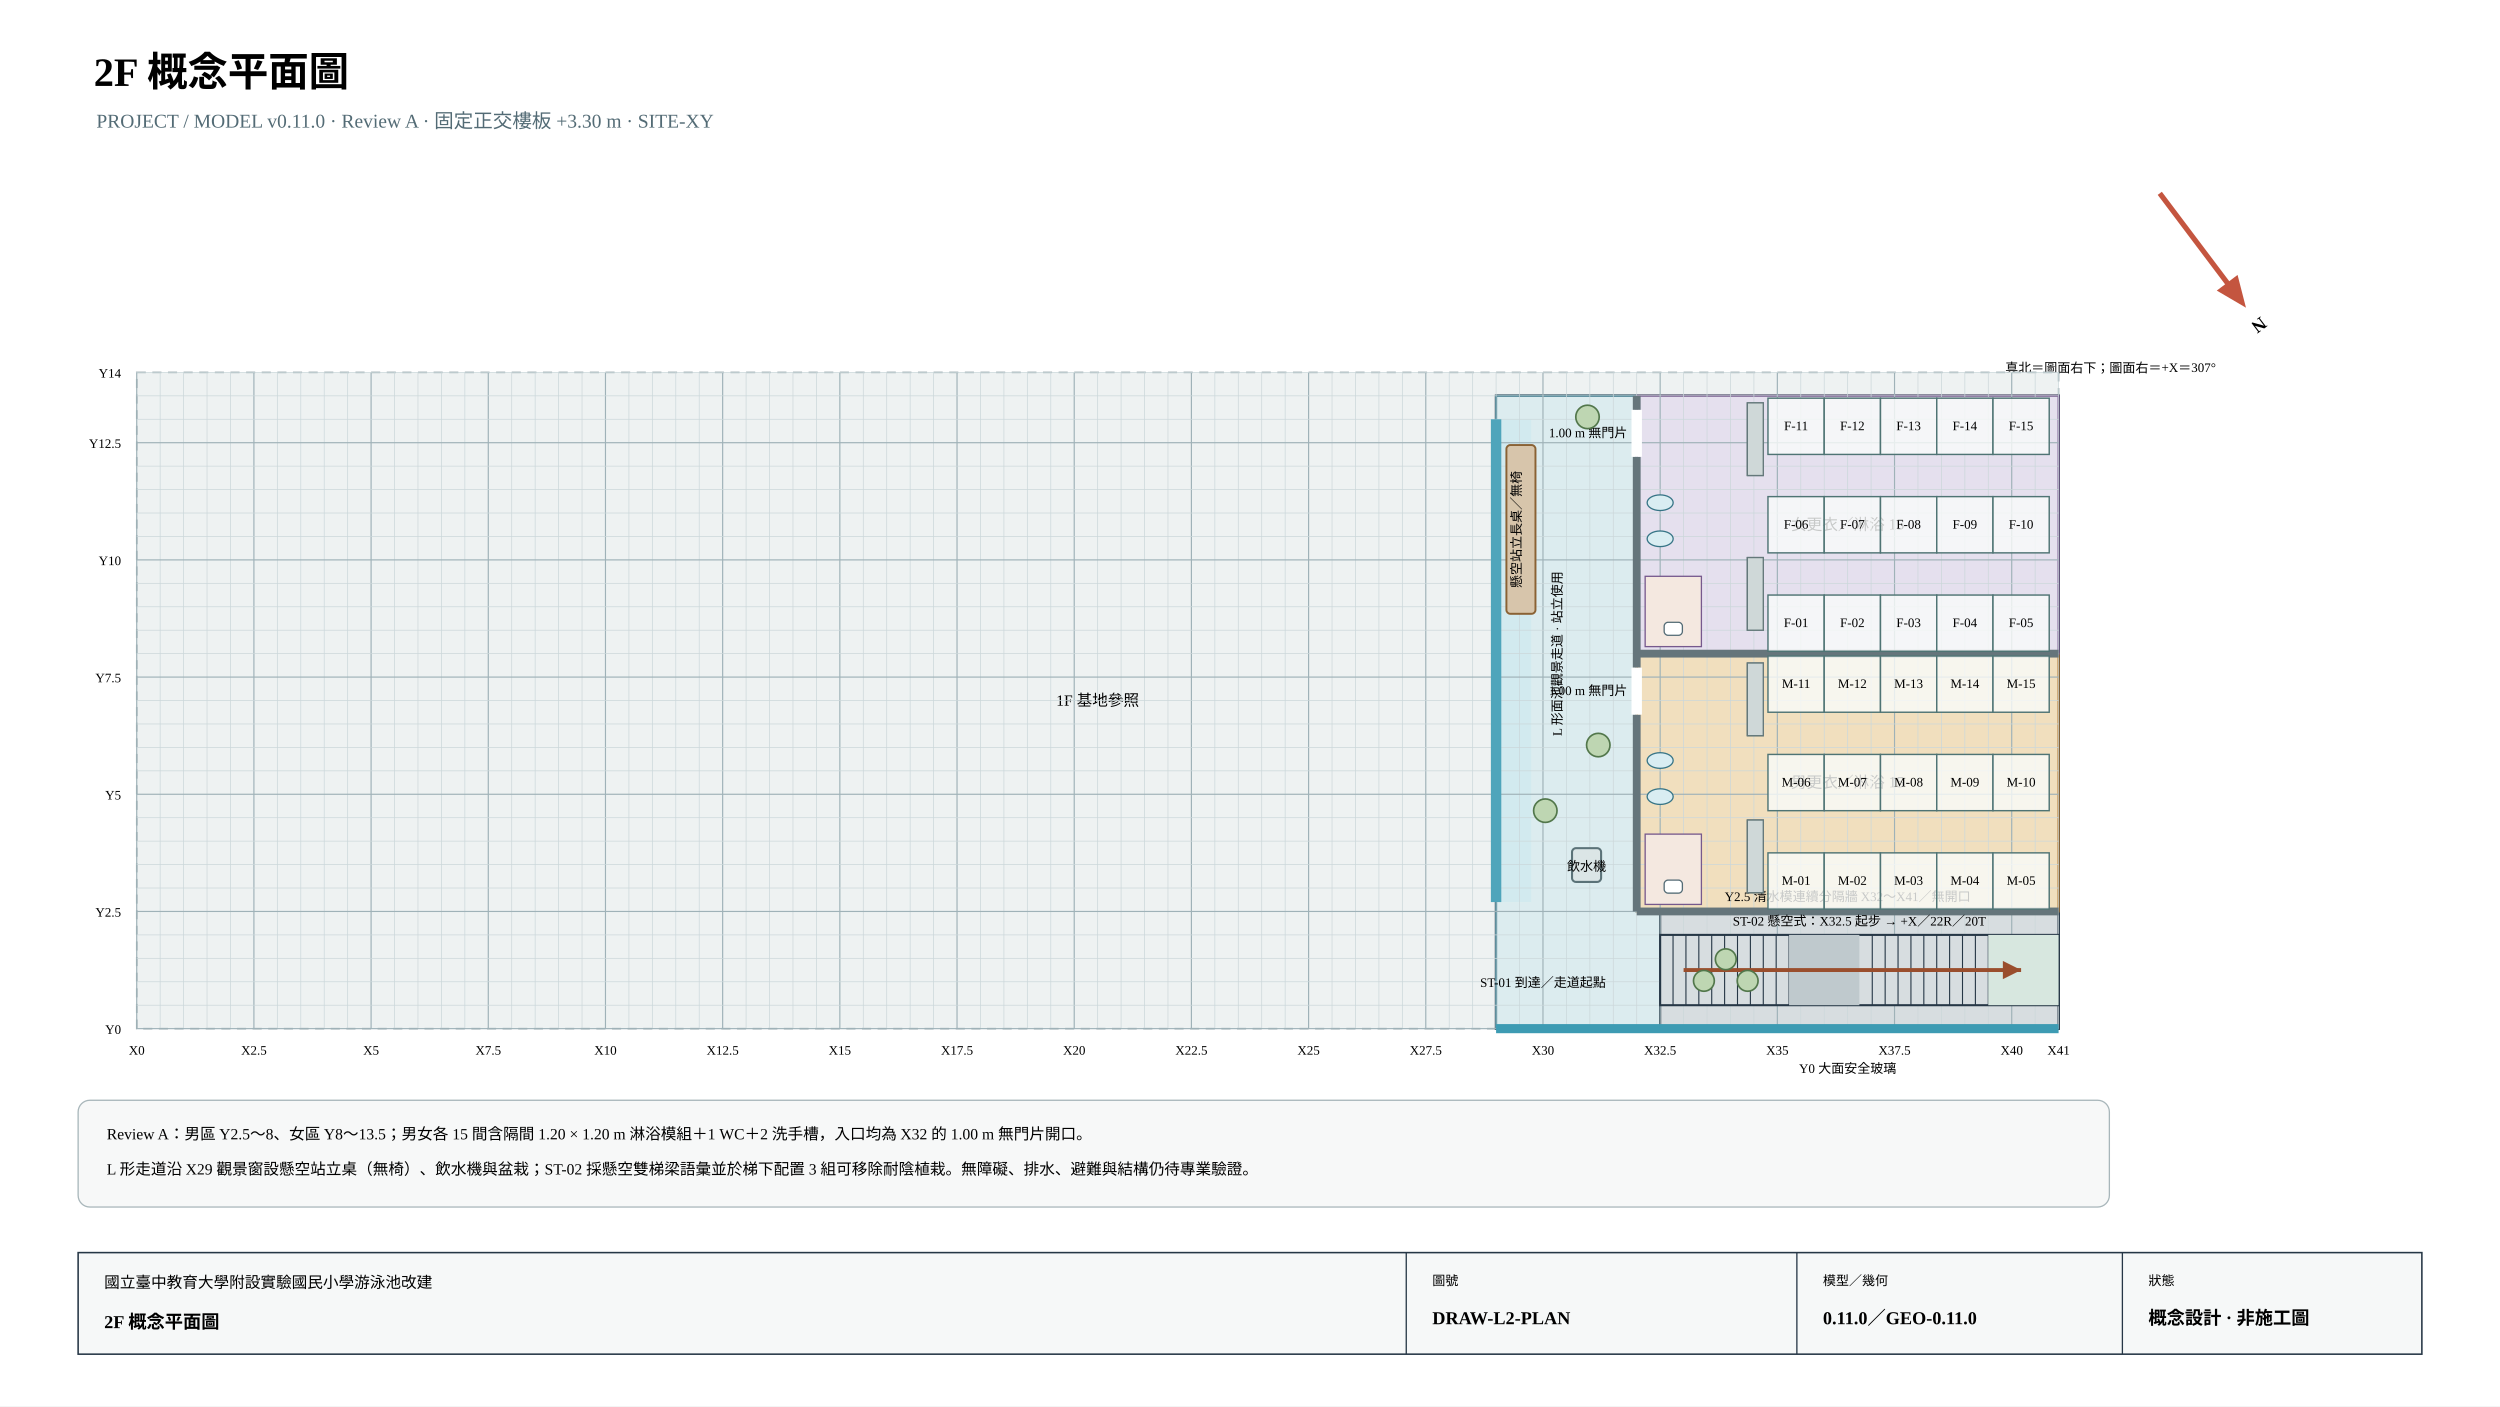
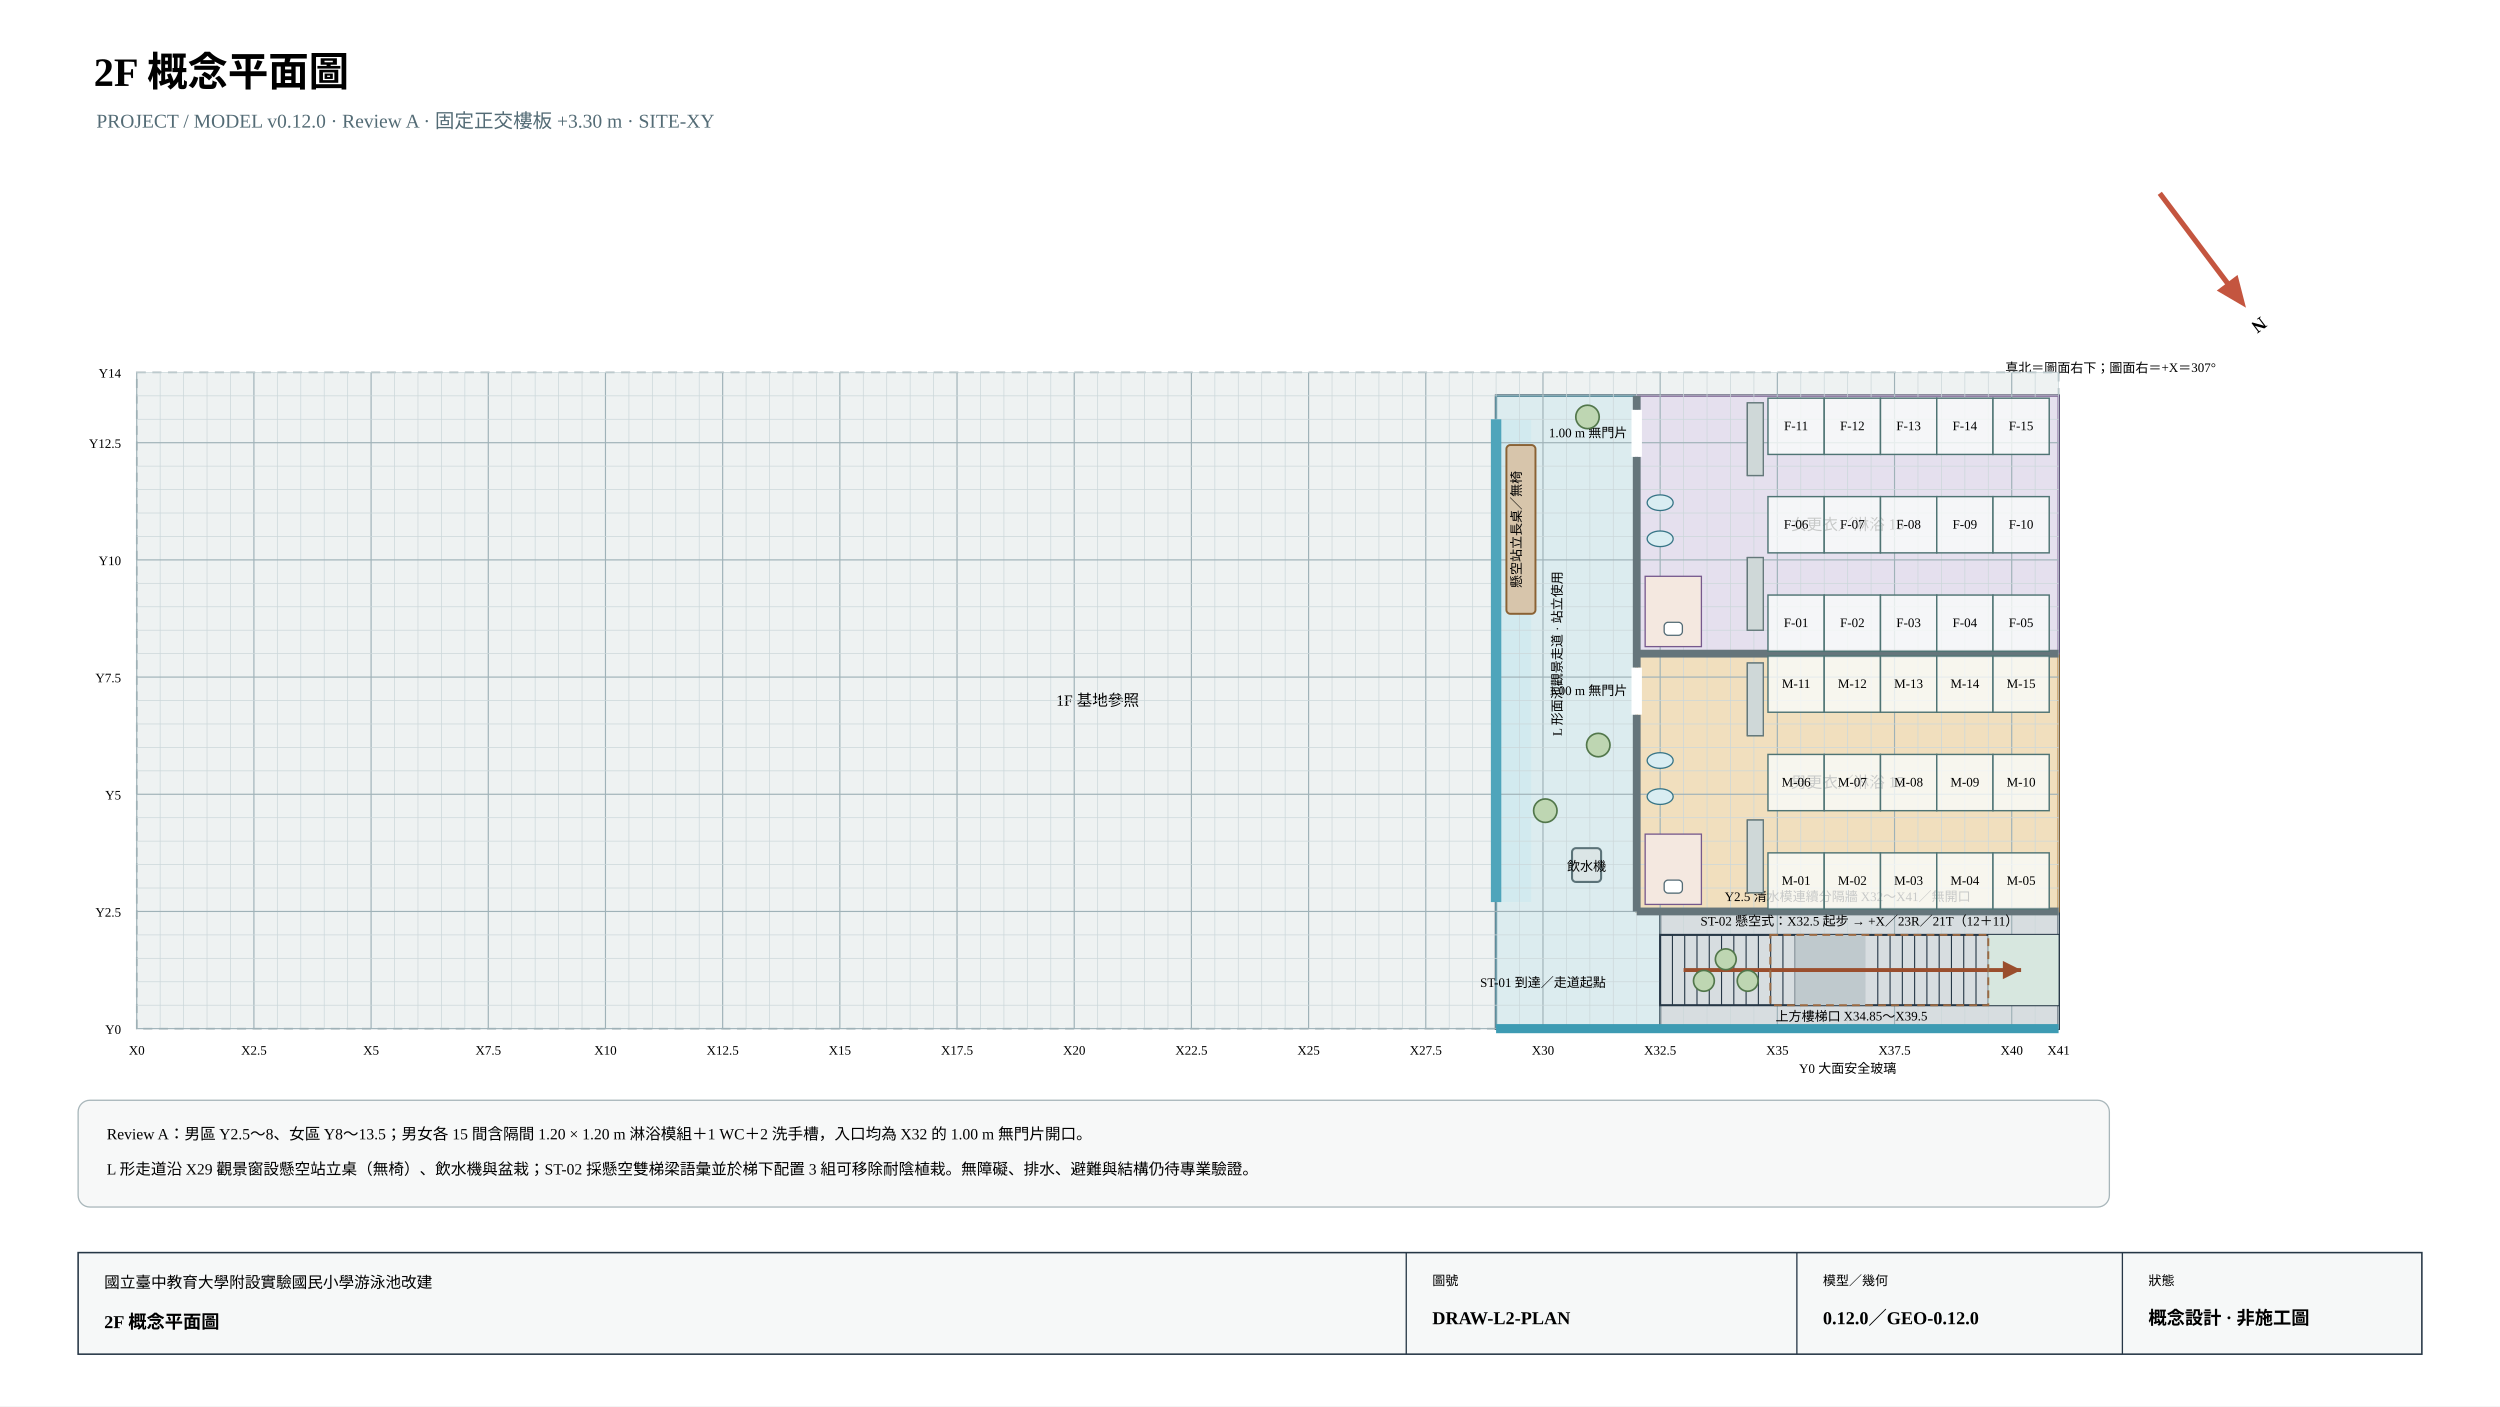
- <svg xmlns="http://www.w3.org/2000/svg" width="1920" height="1080" viewBox="0 0 1920 1080" role="img" aria-labelledby="title desc" data-model-version="0.11.0" data-active-geometry="GEO-0.11.0" data-coordinate-system="SITE-XY">
+ <svg xmlns="http://www.w3.org/2000/svg" width="1920" height="1080" viewBox="0 0 1920 1080" role="img" aria-labelledby="title desc" data-model-version="0.12.0" data-active-geometry="GEO-0.12.0" data-coordinate-system="SITE-XY">
  <style>
  :where(.dw-sheet) text{font-family:"Noto Sans TC","Microsoft JhengHei",sans-serif;fill:#263746}.dw-title{font-size:31px;font-weight:800}.dw-subtitle{font-size:15px;fill:#536b75}.dw-label{font-size:14px;font-weight:700}.dw-small{font-size:12px}.dw-tiny{font-size:10px}.dw-grid{stroke:#cbd7da;stroke-width:.55}.dw-grid-major{stroke:#9fb2b8;stroke-width:.9}.dw-outline{fill:none;stroke:#263746;stroke-width:2}.dw-reference{fill:#eef2f2;stroke:#97a8ad;stroke-width:1.2;stroke-dasharray:7 5}.dw-pool{fill:#bfe4ef;stroke:#227698;stroke-width:2}.dw-lane{stroke:#f8fbfc;stroke-width:2;stroke-dasharray:8 5}.dw-working{fill:#f1dfbe;stroke:#a96f28;stroke-width:1.6}.dw-confirmed{fill:#d8ece4;stroke:#237c64;stroke-width:1.6}.dw-service{fill:#dbe5e6;stroke:#5b7278;stroke-width:1.6}.dw-chemical{fill:#ead9e8;stroke:#8e5a88;stroke-width:1.6}.dw-deferred{fill:#e4dbed;stroke:#7c5c98;stroke-width:1.5;stroke-dasharray:6 4}.dw-stair{fill:#d7dde0;stroke:#263746;stroke-width:1.6}.dw-structure{fill:#c3793c;fill-opacity:.18;stroke:#a95c25;stroke-width:2.2;stroke-dasharray:8 4}.dw-dim{stroke:#536b75;stroke-width:1;fill:none}.dw-title-box{fill:#f6f8f8;stroke:#263746;stroke-width:1.2}.dw-note{fill:#f7f8f8;stroke:#a8b6ba;stroke-width:1}.dw-mirror{stroke:#4f8792;stroke-width:7}.dw-roof{fill:#d8eef2;fill-opacity:.28;stroke:#4f95a8;stroke-width:2}.dw-level{stroke:#8b9ba0;stroke-width:1;stroke-dasharray:7 5}.dw-water{fill:#8fd2e6;fill-opacity:.75;stroke:#227698;stroke-width:2}.dw-wall{fill:#c9d3d4;stroke:#536b75;stroke-width:1.5}.dw-terrace{fill:#cfe1c5;stroke:#52774b;stroke-width:1.7}.dw-arrival{fill:#d7e8df;stroke:#286b5c;stroke-width:2}.dw-corridor{fill:#dcecef;stroke:#357487;stroke-width:1.6}.dw-female{fill:#e5e0ee;stroke:#76598d;stroke-width:1.6}.dw-glass-line{stroke:#3d9bb3;stroke-width:7}.dw-wall-line{stroke:#65757b;stroke-width:6}.dw-window-line{stroke:#4fa5bb;stroke-width:8}.dw-locker{fill:#cfd8d8;stroke:#64787a;stroke-width:1}.dw-counter{fill:#d7c5ab;stroke:#8a6234;stroke-width:1.5}.dw-plant{fill:#bed6b2;stroke:#52774b;stroke-width:1.3}.dw-pv{fill:#8fd9ee;fill-opacity:.24;stroke:#3d91b4;stroke-width:1.8}.dw-pv-grid{stroke:#4f9fc1;stroke-width:.8;stroke-opacity:.82}.dw-projected{fill:none;stroke:#9b6a43;stroke-width:1.5;stroke-dasharray:6 4}.dw-rain{fill:#d9e5ef;fill-opacity:.55;stroke:#6f6a96;stroke-width:1.5;stroke-dasharray:5 3}
</style>
  <g class="dw-sheet">
    <rect width="1920" height="1080" fill="#fff" />
    <text x="72" y="66" class="dw-title">2F 概念平面圖</text>
-     <text x="74" y="98" class="dw-subtitle">PROJECT / MODEL v0.11.0 · Review A · 固定正交樓板 +3.30 m · SITE-XY</text>
+     <text x="74" y="98" class="dw-subtitle">PROJECT / MODEL v0.12.0 · Review A · 固定正交樓板 +3.30 m · SITE-XY</text>
    <g data-north-plan-direction="lower-right" data-north-rotation="143" transform="translate(1690 190) rotate(143)">
      <line x1="0" y1="52" x2="0" y2="-38" stroke="#c4553f" stroke-width="4" />
      <path d="M0 -58L-10 -34H10Z" fill="#c4553f" />
      <text x="0" y="-70" text-anchor="middle" class="dw-label">N</text>
    </g>
    <text x="1540" y="286" class="dw-tiny">真北＝圖面右下；圖面右＝+X＝307°</text>
    <g data-entity="SITE-01" data-coordinate-system="SITE-XY" data-bounds="0,41,0,14">
      <rect x="105" y="286" width="1476" height="504" class="dw-reference" />
      <text x="843" y="542" text-anchor="middle" class="dw-small">1F 基地參照</text>
    </g>
    <g data-entity="L2-PLATE-01" data-coordinate-system="SITE-XY" data-bounds="29,41,0,13.5">
      <rect x="1149" y="304" width="432" height="486" class="dw-outline" />
    </g>
    <polygon points="1149,790 1275,790 1275,700 1257,700 1257,304 1149,304" class="dw-corridor" data-entity="Z-L2-CORRIDOR-01" data-area="41.75" />
    <g data-entity="Z-ST-02-01" data-coordinate-system="SITE-XY" data-bounds="32.5,41,0,2.5">
      <rect x="1275" y="700" width="306" height="90" class="dw-stair" />
      <text x="1428" y="749" text-anchor="middle" class="dw-small">ST-02 獨立區</text>
    </g>
    <g data-entity="Z-CS-M-01" data-coordinate-system="SITE-XY" data-bounds="32,41,2.5,8">
      <rect x="1257" y="502" width="324" height="198" class="dw-working" />
      <text x="1419" y="605" text-anchor="middle" class="dw-small">男更衣／淋浴 15</text>
    </g>
    <g data-entity="Z-CS-F-01" data-coordinate-system="SITE-XY" data-bounds="32,41,8,13.5">
      <rect x="1257" y="304" width="324" height="198" class="dw-female" />
      <text x="1419" y="407" text-anchor="middle" class="dw-small">女更衣／淋浴 15</text>
    </g>
    <rect x="1149" y="322" width="27" height="370.8" fill="#bfe4ef" fill-opacity=".35" />
    <g aria-label="SITE-XY 0.5 m grid" data-grid-visible="true" data-minor-spacing="0.5" data-major-spacing="2.5">
      <line x1="105" y1="286" x2="105" y2="790" class="dw-grid-major" />
      <text x="105" y="810" text-anchor="middle" class="dw-tiny">X0</text>
      <line x1="123" y1="286" x2="123" y2="790" class="dw-grid" />
      <line x1="141" y1="286" x2="141" y2="790" class="dw-grid" />
      <line x1="159" y1="286" x2="159" y2="790" class="dw-grid" />
      <line x1="177" y1="286" x2="177" y2="790" class="dw-grid" />
      <line x1="195" y1="286" x2="195" y2="790" class="dw-grid-major" />
      <text x="195" y="810" text-anchor="middle" class="dw-tiny">X2.5</text>
      <line x1="213" y1="286" x2="213" y2="790" class="dw-grid" />
      <line x1="231" y1="286" x2="231" y2="790" class="dw-grid" />
      <line x1="249" y1="286" x2="249" y2="790" class="dw-grid" />
      <line x1="267" y1="286" x2="267" y2="790" class="dw-grid" />
      <line x1="285" y1="286" x2="285" y2="790" class="dw-grid-major" />
      <text x="285" y="810" text-anchor="middle" class="dw-tiny">X5</text>
      <line x1="303" y1="286" x2="303" y2="790" class="dw-grid" />
      <line x1="321" y1="286" x2="321" y2="790" class="dw-grid" />
      <line x1="339" y1="286" x2="339" y2="790" class="dw-grid" />
      <line x1="357" y1="286" x2="357" y2="790" class="dw-grid" />
      <line x1="375" y1="286" x2="375" y2="790" class="dw-grid-major" />
      <text x="375" y="810" text-anchor="middle" class="dw-tiny">X7.5</text>
      <line x1="393" y1="286" x2="393" y2="790" class="dw-grid" />
      <line x1="411" y1="286" x2="411" y2="790" class="dw-grid" />
      <line x1="429" y1="286" x2="429" y2="790" class="dw-grid" />
      <line x1="447" y1="286" x2="447" y2="790" class="dw-grid" />
      <line x1="465" y1="286" x2="465" y2="790" class="dw-grid-major" />
      <text x="465" y="810" text-anchor="middle" class="dw-tiny">X10</text>
      <line x1="483" y1="286" x2="483" y2="790" class="dw-grid" />
      <line x1="501" y1="286" x2="501" y2="790" class="dw-grid" />
      <line x1="519" y1="286" x2="519" y2="790" class="dw-grid" />
      <line x1="537" y1="286" x2="537" y2="790" class="dw-grid" />
      <line x1="555" y1="286" x2="555" y2="790" class="dw-grid-major" />
      <text x="555" y="810" text-anchor="middle" class="dw-tiny">X12.5</text>
      <line x1="573" y1="286" x2="573" y2="790" class="dw-grid" />
      <line x1="591" y1="286" x2="591" y2="790" class="dw-grid" />
      <line x1="609" y1="286" x2="609" y2="790" class="dw-grid" />
      <line x1="627" y1="286" x2="627" y2="790" class="dw-grid" />
      <line x1="645" y1="286" x2="645" y2="790" class="dw-grid-major" />
      <text x="645" y="810" text-anchor="middle" class="dw-tiny">X15</text>
      <line x1="663" y1="286" x2="663" y2="790" class="dw-grid" />
      <line x1="681" y1="286" x2="681" y2="790" class="dw-grid" />
      <line x1="699" y1="286" x2="699" y2="790" class="dw-grid" />
      <line x1="717" y1="286" x2="717" y2="790" class="dw-grid" />
      <line x1="735" y1="286" x2="735" y2="790" class="dw-grid-major" />
      <text x="735" y="810" text-anchor="middle" class="dw-tiny">X17.5</text>
      <line x1="753" y1="286" x2="753" y2="790" class="dw-grid" />
      <line x1="771" y1="286" x2="771" y2="790" class="dw-grid" />
      <line x1="789" y1="286" x2="789" y2="790" class="dw-grid" />
      <line x1="807" y1="286" x2="807" y2="790" class="dw-grid" />
      <line x1="825" y1="286" x2="825" y2="790" class="dw-grid-major" />
      <text x="825" y="810" text-anchor="middle" class="dw-tiny">X20</text>
      <line x1="843" y1="286" x2="843" y2="790" class="dw-grid" />
      <line x1="861" y1="286" x2="861" y2="790" class="dw-grid" />
      <line x1="879" y1="286" x2="879" y2="790" class="dw-grid" />
      <line x1="897" y1="286" x2="897" y2="790" class="dw-grid" />
      <line x1="915" y1="286" x2="915" y2="790" class="dw-grid-major" />
      <text x="915" y="810" text-anchor="middle" class="dw-tiny">X22.5</text>
      <line x1="933" y1="286" x2="933" y2="790" class="dw-grid" />
      <line x1="951" y1="286" x2="951" y2="790" class="dw-grid" />
      <line x1="969" y1="286" x2="969" y2="790" class="dw-grid" />
      <line x1="987" y1="286" x2="987" y2="790" class="dw-grid" />
      <line x1="1005" y1="286" x2="1005" y2="790" class="dw-grid-major" />
      <text x="1005" y="810" text-anchor="middle" class="dw-tiny">X25</text>
      <line x1="1023" y1="286" x2="1023" y2="790" class="dw-grid" />
      <line x1="1041" y1="286" x2="1041" y2="790" class="dw-grid" />
      <line x1="1059" y1="286" x2="1059" y2="790" class="dw-grid" />
      <line x1="1077" y1="286" x2="1077" y2="790" class="dw-grid" />
      <line x1="1095" y1="286" x2="1095" y2="790" class="dw-grid-major" />
      <text x="1095" y="810" text-anchor="middle" class="dw-tiny">X27.5</text>
      <line x1="1113" y1="286" x2="1113" y2="790" class="dw-grid" />
      <line x1="1131" y1="286" x2="1131" y2="790" class="dw-grid" />
      <line x1="1149" y1="286" x2="1149" y2="790" class="dw-grid" />
      <line x1="1167" y1="286" x2="1167" y2="790" class="dw-grid" />
      <line x1="1185" y1="286" x2="1185" y2="790" class="dw-grid-major" />
      <text x="1185" y="810" text-anchor="middle" class="dw-tiny">X30</text>
      <line x1="1203" y1="286" x2="1203" y2="790" class="dw-grid" />
      <line x1="1221" y1="286" x2="1221" y2="790" class="dw-grid" />
      <line x1="1239" y1="286" x2="1239" y2="790" class="dw-grid" />
      <line x1="1257" y1="286" x2="1257" y2="790" class="dw-grid" />
      <line x1="1275" y1="286" x2="1275" y2="790" class="dw-grid-major" />
      <text x="1275" y="810" text-anchor="middle" class="dw-tiny">X32.5</text>
      <line x1="1293" y1="286" x2="1293" y2="790" class="dw-grid" />
      <line x1="1311" y1="286" x2="1311" y2="790" class="dw-grid" />
      <line x1="1329" y1="286" x2="1329" y2="790" class="dw-grid" />
      <line x1="1347" y1="286" x2="1347" y2="790" class="dw-grid" />
      <line x1="1365" y1="286" x2="1365" y2="790" class="dw-grid-major" />
      <text x="1365" y="810" text-anchor="middle" class="dw-tiny">X35</text>
      <line x1="1383" y1="286" x2="1383" y2="790" class="dw-grid" />
      <line x1="1401" y1="286" x2="1401" y2="790" class="dw-grid" />
      <line x1="1419" y1="286" x2="1419" y2="790" class="dw-grid" />
      <line x1="1437" y1="286" x2="1437" y2="790" class="dw-grid" />
      <line x1="1455" y1="286" x2="1455" y2="790" class="dw-grid-major" />
      <text x="1455" y="810" text-anchor="middle" class="dw-tiny">X37.5</text>
      <line x1="1473" y1="286" x2="1473" y2="790" class="dw-grid" />
      <line x1="1491" y1="286" x2="1491" y2="790" class="dw-grid" />
      <line x1="1509" y1="286" x2="1509" y2="790" class="dw-grid" />
      <line x1="1527" y1="286" x2="1527" y2="790" class="dw-grid" />
      <line x1="1545" y1="286" x2="1545" y2="790" class="dw-grid-major" />
      <text x="1545" y="810" text-anchor="middle" class="dw-tiny">X40</text>
      <line x1="1563" y1="286" x2="1563" y2="790" class="dw-grid" />
      <line x1="1581" y1="286" x2="1581" y2="790" class="dw-grid" />
      <text x="1581" y="810" text-anchor="middle" class="dw-tiny">X41</text>
      <line x1="105" y1="790" x2="1581" y2="790" class="dw-grid-major" />
      <text x="93" y="794" text-anchor="end" class="dw-tiny">Y0</text>
      <line x1="105" y1="772" x2="1581" y2="772" class="dw-grid" />
      <line x1="105" y1="754" x2="1581" y2="754" class="dw-grid" />
      <line x1="105" y1="736" x2="1581" y2="736" class="dw-grid" />
      <line x1="105" y1="718" x2="1581" y2="718" class="dw-grid" />
      <line x1="105" y1="700" x2="1581" y2="700" class="dw-grid-major" />
      <text x="93" y="704" text-anchor="end" class="dw-tiny">Y2.5</text>
      <line x1="105" y1="682" x2="1581" y2="682" class="dw-grid" />
      <line x1="105" y1="664" x2="1581" y2="664" class="dw-grid" />
      <line x1="105" y1="646" x2="1581" y2="646" class="dw-grid" />
      <line x1="105" y1="628" x2="1581" y2="628" class="dw-grid" />
      <line x1="105" y1="610" x2="1581" y2="610" class="dw-grid-major" />
      <text x="93" y="614" text-anchor="end" class="dw-tiny">Y5</text>
      <line x1="105" y1="592" x2="1581" y2="592" class="dw-grid" />
      <line x1="105" y1="574" x2="1581" y2="574" class="dw-grid" />
      <line x1="105" y1="556" x2="1581" y2="556" class="dw-grid" />
      <line x1="105" y1="538" x2="1581" y2="538" class="dw-grid" />
      <line x1="105" y1="520" x2="1581" y2="520" class="dw-grid-major" />
      <text x="93" y="524" text-anchor="end" class="dw-tiny">Y7.5</text>
      <line x1="105" y1="502" x2="1581" y2="502" class="dw-grid" />
      <line x1="105" y1="484" x2="1581" y2="484" class="dw-grid" />
      <line x1="105" y1="466" x2="1581" y2="466" class="dw-grid" />
      <line x1="105" y1="448" x2="1581" y2="448" class="dw-grid" />
      <line x1="105" y1="430" x2="1581" y2="430" class="dw-grid-major" />
      <text x="93" y="434" text-anchor="end" class="dw-tiny">Y10</text>
      <line x1="105" y1="412" x2="1581" y2="412" class="dw-grid" />
      <line x1="105" y1="394" x2="1581" y2="394" class="dw-grid" />
      <line x1="105" y1="376" x2="1581" y2="376" class="dw-grid" />
      <line x1="105" y1="358" x2="1581" y2="358" class="dw-grid" />
      <line x1="105" y1="340" x2="1581" y2="340" class="dw-grid-major" />
      <text x="93" y="344" text-anchor="end" class="dw-tiny">Y12.5</text>
      <line x1="105" y1="322" x2="1581" y2="322" class="dw-grid" />
      <line x1="105" y1="304" x2="1581" y2="304" class="dw-grid" />
      <line x1="105" y1="286" x2="1581" y2="286" class="dw-grid" />
      <text x="93" y="290" text-anchor="end" class="dw-tiny">Y14</text>
    </g>
    <line x1="1149" y1="790" x2="1581" y2="790" class="dw-glass-line" data-entity="F-L2-Y0-01" />
    <text x="1419" y="824" text-anchor="middle" class="dw-tiny">Y0 大面安全玻璃</text>
    <line x1="1257" y1="700" x2="1581" y2="700" class="dw-wall-line" data-entity="W-L2-ST-CH-01" data-openings="0" />
    <text x="1419" y="692" text-anchor="middle" class="dw-tiny">Y2.5 清水模連續分隔牆 X32～X41／無開口</text>
    <line x1="1149" y1="692.8" x2="1149" y2="322" class="dw-window-line" data-entity="OP-L2-POOL-VIEW-01" />
    <line x1="1257" y1="700" x2="1257" y2="548.8" class="dw-wall-line" />
    <line x1="1257" y1="512.8" x2="1257" y2="350.8" class="dw-wall-line" />
    <line x1="1257" y1="314.8" x2="1257" y2="304" class="dw-wall-line" />
    <line x1="1257" y1="502" x2="1581" y2="502" class="dw-wall-line" />
    <g data-entity="OP-L2-CS-M-01" data-clear-width="1" data-door-leaf="false">
      <line x1="1257" y1="548.8" x2="1257" y2="512.8" stroke="#fff" stroke-width="8" />
      <text x="1249.8" y="533.8" text-anchor="end" class="dw-tiny">1.00 m 無門片</text>
    </g>
    <g data-entity="OP-L2-CS-F-01" data-clear-width="1" data-door-leaf="false">
      <line x1="1257" y1="350.8" x2="1257" y2="314.8" stroke="#fff" stroke-width="8" />
      <text x="1249.8" y="335.8" text-anchor="end" class="dw-tiny">1.00 m 無門片</text>
    </g>
    <g data-entity="Z-CS-M-01" data-shower-count="15" data-inclusive-size="1.2x1.2">
      <g data-shower-cubicle="CS-M-01" data-inclusive-width="1.2" data-inclusive-depth="1.2">
        <rect x="1357.8" y="655" width="43.2" height="43.2" fill="#f8fbfa" fill-opacity=".8" stroke="#4f7474" stroke-width="1.1" />
        <text x="1379.4" y="679.6" text-anchor="middle" class="dw-tiny">M-01</text>
      </g>
      <g data-shower-cubicle="CS-M-02" data-inclusive-width="1.2" data-inclusive-depth="1.2">
        <rect x="1401" y="655" width="43.2" height="43.2" fill="#f8fbfa" fill-opacity=".8" stroke="#4f7474" stroke-width="1.1" />
        <text x="1422.6" y="679.6" text-anchor="middle" class="dw-tiny">M-02</text>
      </g>
      <g data-shower-cubicle="CS-M-03" data-inclusive-width="1.2" data-inclusive-depth="1.2">
        <rect x="1444.2" y="655" width="43.2" height="43.2" fill="#f8fbfa" fill-opacity=".8" stroke="#4f7474" stroke-width="1.1" />
        <text x="1465.8" y="679.6" text-anchor="middle" class="dw-tiny">M-03</text>
      </g>
      <g data-shower-cubicle="CS-M-04" data-inclusive-width="1.2" data-inclusive-depth="1.2">
        <rect x="1487.4" y="655" width="43.2" height="43.2" fill="#f8fbfa" fill-opacity=".8" stroke="#4f7474" stroke-width="1.1" />
        <text x="1509" y="679.6" text-anchor="middle" class="dw-tiny">M-04</text>
      </g>
      <g data-shower-cubicle="CS-M-05" data-inclusive-width="1.2" data-inclusive-depth="1.2">
        <rect x="1530.6" y="655" width="43.2" height="43.2" fill="#f8fbfa" fill-opacity=".8" stroke="#4f7474" stroke-width="1.1" />
        <text x="1552.2" y="679.6" text-anchor="middle" class="dw-tiny">M-05</text>
      </g>
      <g data-shower-cubicle="CS-M-06" data-inclusive-width="1.2" data-inclusive-depth="1.2">
        <rect x="1357.8" y="579.4" width="43.2" height="43.2" fill="#f8fbfa" fill-opacity=".8" stroke="#4f7474" stroke-width="1.1" />
        <text x="1379.4" y="604" text-anchor="middle" class="dw-tiny">M-06</text>
      </g>
      <g data-shower-cubicle="CS-M-07" data-inclusive-width="1.2" data-inclusive-depth="1.2">
        <rect x="1401" y="579.4" width="43.2" height="43.2" fill="#f8fbfa" fill-opacity=".8" stroke="#4f7474" stroke-width="1.1" />
        <text x="1422.6" y="604" text-anchor="middle" class="dw-tiny">M-07</text>
      </g>
      <g data-shower-cubicle="CS-M-08" data-inclusive-width="1.2" data-inclusive-depth="1.2">
        <rect x="1444.2" y="579.4" width="43.2" height="43.2" fill="#f8fbfa" fill-opacity=".8" stroke="#4f7474" stroke-width="1.1" />
        <text x="1465.8" y="604" text-anchor="middle" class="dw-tiny">M-08</text>
      </g>
      <g data-shower-cubicle="CS-M-09" data-inclusive-width="1.2" data-inclusive-depth="1.2">
        <rect x="1487.4" y="579.4" width="43.2" height="43.2" fill="#f8fbfa" fill-opacity=".8" stroke="#4f7474" stroke-width="1.1" />
        <text x="1509" y="604" text-anchor="middle" class="dw-tiny">M-09</text>
      </g>
      <g data-shower-cubicle="CS-M-10" data-inclusive-width="1.2" data-inclusive-depth="1.2">
        <rect x="1530.6" y="579.4" width="43.2" height="43.2" fill="#f8fbfa" fill-opacity=".8" stroke="#4f7474" stroke-width="1.1" />
        <text x="1552.2" y="604" text-anchor="middle" class="dw-tiny">M-10</text>
      </g>
      <g data-shower-cubicle="CS-M-11" data-inclusive-width="1.2" data-inclusive-depth="1.2">
        <rect x="1357.8" y="503.8" width="43.2" height="43.2" fill="#f8fbfa" fill-opacity=".8" stroke="#4f7474" stroke-width="1.1" />
        <text x="1379.4" y="528.4" text-anchor="middle" class="dw-tiny">M-11</text>
      </g>
      <g data-shower-cubicle="CS-M-12" data-inclusive-width="1.2" data-inclusive-depth="1.2">
        <rect x="1401" y="503.8" width="43.2" height="43.2" fill="#f8fbfa" fill-opacity=".8" stroke="#4f7474" stroke-width="1.1" />
        <text x="1422.6" y="528.4" text-anchor="middle" class="dw-tiny">M-12</text>
      </g>
      <g data-shower-cubicle="CS-M-13" data-inclusive-width="1.2" data-inclusive-depth="1.2">
        <rect x="1444.2" y="503.8" width="43.2" height="43.2" fill="#f8fbfa" fill-opacity=".8" stroke="#4f7474" stroke-width="1.1" />
        <text x="1465.8" y="528.4" text-anchor="middle" class="dw-tiny">M-13</text>
      </g>
      <g data-shower-cubicle="CS-M-14" data-inclusive-width="1.2" data-inclusive-depth="1.2">
        <rect x="1487.4" y="503.8" width="43.2" height="43.2" fill="#f8fbfa" fill-opacity=".8" stroke="#4f7474" stroke-width="1.1" />
        <text x="1509" y="528.4" text-anchor="middle" class="dw-tiny">M-14</text>
      </g>
      <g data-shower-cubicle="CS-M-15" data-inclusive-width="1.2" data-inclusive-depth="1.2">
        <rect x="1530.6" y="503.8" width="43.2" height="43.2" fill="#f8fbfa" fill-opacity=".8" stroke="#4f7474" stroke-width="1.1" />
        <text x="1552.2" y="528.4" text-anchor="middle" class="dw-tiny">M-15</text>
      </g>
    </g>
    <g data-entity="Z-CS-F-01" data-shower-count="15" data-inclusive-size="1.2x1.2">
      <g data-shower-cubicle="CS-F-01" data-inclusive-width="1.2" data-inclusive-depth="1.2">
        <rect x="1357.8" y="457" width="43.2" height="43.2" fill="#f8fbfa" fill-opacity=".8" stroke="#4f7474" stroke-width="1.1" />
        <text x="1379.4" y="481.6" text-anchor="middle" class="dw-tiny">F-01</text>
      </g>
      <g data-shower-cubicle="CS-F-02" data-inclusive-width="1.2" data-inclusive-depth="1.2">
        <rect x="1401" y="457" width="43.2" height="43.2" fill="#f8fbfa" fill-opacity=".8" stroke="#4f7474" stroke-width="1.1" />
        <text x="1422.6" y="481.6" text-anchor="middle" class="dw-tiny">F-02</text>
      </g>
      <g data-shower-cubicle="CS-F-03" data-inclusive-width="1.2" data-inclusive-depth="1.2">
        <rect x="1444.2" y="457" width="43.2" height="43.2" fill="#f8fbfa" fill-opacity=".8" stroke="#4f7474" stroke-width="1.1" />
        <text x="1465.8" y="481.6" text-anchor="middle" class="dw-tiny">F-03</text>
      </g>
      <g data-shower-cubicle="CS-F-04" data-inclusive-width="1.2" data-inclusive-depth="1.2">
        <rect x="1487.4" y="457" width="43.2" height="43.2" fill="#f8fbfa" fill-opacity=".8" stroke="#4f7474" stroke-width="1.1" />
        <text x="1509" y="481.6" text-anchor="middle" class="dw-tiny">F-04</text>
      </g>
      <g data-shower-cubicle="CS-F-05" data-inclusive-width="1.2" data-inclusive-depth="1.2">
        <rect x="1530.6" y="457" width="43.2" height="43.2" fill="#f8fbfa" fill-opacity=".8" stroke="#4f7474" stroke-width="1.1" />
        <text x="1552.2" y="481.6" text-anchor="middle" class="dw-tiny">F-05</text>
      </g>
      <g data-shower-cubicle="CS-F-06" data-inclusive-width="1.2" data-inclusive-depth="1.2">
        <rect x="1357.8" y="381.4" width="43.2" height="43.2" fill="#f8fbfa" fill-opacity=".8" stroke="#4f7474" stroke-width="1.1" />
        <text x="1379.4" y="406" text-anchor="middle" class="dw-tiny">F-06</text>
      </g>
      <g data-shower-cubicle="CS-F-07" data-inclusive-width="1.2" data-inclusive-depth="1.2">
        <rect x="1401" y="381.4" width="43.2" height="43.2" fill="#f8fbfa" fill-opacity=".8" stroke="#4f7474" stroke-width="1.1" />
        <text x="1422.6" y="406" text-anchor="middle" class="dw-tiny">F-07</text>
      </g>
      <g data-shower-cubicle="CS-F-08" data-inclusive-width="1.2" data-inclusive-depth="1.2">
        <rect x="1444.2" y="381.4" width="43.2" height="43.2" fill="#f8fbfa" fill-opacity=".8" stroke="#4f7474" stroke-width="1.1" />
        <text x="1465.8" y="406" text-anchor="middle" class="dw-tiny">F-08</text>
      </g>
      <g data-shower-cubicle="CS-F-09" data-inclusive-width="1.2" data-inclusive-depth="1.2">
        <rect x="1487.4" y="381.4" width="43.2" height="43.2" fill="#f8fbfa" fill-opacity=".8" stroke="#4f7474" stroke-width="1.1" />
        <text x="1509" y="406" text-anchor="middle" class="dw-tiny">F-09</text>
      </g>
      <g data-shower-cubicle="CS-F-10" data-inclusive-width="1.2" data-inclusive-depth="1.2">
        <rect x="1530.6" y="381.4" width="43.2" height="43.2" fill="#f8fbfa" fill-opacity=".8" stroke="#4f7474" stroke-width="1.1" />
        <text x="1552.2" y="406" text-anchor="middle" class="dw-tiny">F-10</text>
      </g>
      <g data-shower-cubicle="CS-F-11" data-inclusive-width="1.2" data-inclusive-depth="1.2">
        <rect x="1357.8" y="305.8" width="43.2" height="43.2" fill="#f8fbfa" fill-opacity=".8" stroke="#4f7474" stroke-width="1.1" />
        <text x="1379.4" y="330.4" text-anchor="middle" class="dw-tiny">F-11</text>
      </g>
      <g data-shower-cubicle="CS-F-12" data-inclusive-width="1.2" data-inclusive-depth="1.2">
        <rect x="1401" y="305.8" width="43.2" height="43.2" fill="#f8fbfa" fill-opacity=".8" stroke="#4f7474" stroke-width="1.1" />
        <text x="1422.6" y="330.4" text-anchor="middle" class="dw-tiny">F-12</text>
      </g>
      <g data-shower-cubicle="CS-F-13" data-inclusive-width="1.2" data-inclusive-depth="1.2">
        <rect x="1444.2" y="305.8" width="43.2" height="43.2" fill="#f8fbfa" fill-opacity=".8" stroke="#4f7474" stroke-width="1.1" />
        <text x="1465.8" y="330.4" text-anchor="middle" class="dw-tiny">F-13</text>
      </g>
      <g data-shower-cubicle="CS-F-14" data-inclusive-width="1.2" data-inclusive-depth="1.2">
        <rect x="1487.4" y="305.8" width="43.2" height="43.2" fill="#f8fbfa" fill-opacity=".8" stroke="#4f7474" stroke-width="1.1" />
        <text x="1509" y="330.4" text-anchor="middle" class="dw-tiny">F-14</text>
      </g>
      <g data-shower-cubicle="CS-F-15" data-inclusive-width="1.2" data-inclusive-depth="1.2">
        <rect x="1530.6" y="305.8" width="43.2" height="43.2" fill="#f8fbfa" fill-opacity=".8" stroke="#4f7474" stroke-width="1.1" />
        <text x="1552.2" y="330.4" text-anchor="middle" class="dw-tiny">F-15</text>
      </g>
    </g>
    <g data-zone-support="Z-CS-M-01" data-wc-count="1" data-washbasin-count="2">
      <g data-fixture="wc" data-door-leaf="true">
        <rect x="1263.48" y="640.6" width="43.2" height="54" fill="#f4e8e0" stroke="#76598d" />
        <rect x="1278.08" y="675.92" width="14" height="10" rx="3" fill="#fff" stroke="#536b75" />
      </g>
      <ellipse data-fixture="washbasin" cx="1275" cy="611.8" rx="10" ry="6" fill="#d9edf2" stroke="#367486" />
      <ellipse data-fixture="washbasin" cx="1275" cy="584.08" rx="10" ry="6" fill="#d9edf2" stroke="#367486" />
      <rect x="1341.96" y="629.8" width="12.24" height="55.8" class="dw-locker" />
      <rect x="1341.96" y="509.2" width="12.24" height="55.8" class="dw-locker" />
    </g>
    <g data-zone-support="Z-CS-F-01" data-wc-count="1" data-washbasin-count="2">
      <g data-fixture="wc" data-door-leaf="true">
        <rect x="1263.48" y="442.6" width="43.2" height="54" fill="#f4e8e0" stroke="#76598d" />
        <rect x="1278.08" y="477.92" width="14" height="10" rx="3" fill="#fff" stroke="#536b75" />
      </g>
      <ellipse data-fixture="washbasin" cx="1275" cy="413.8" rx="10" ry="6" fill="#d9edf2" stroke="#367486" />
      <ellipse data-fixture="washbasin" cx="1275" cy="386.08" rx="10" ry="6" fill="#d9edf2" stroke="#367486" />
      <rect x="1341.96" y="428.2" width="12.24" height="55.8" class="dw-locker" />
      <rect x="1341.96" y="309.4" width="12.24" height="55.8" class="dw-locker" />
    </g>
    <g data-entity="ST-02" data-axis="+x" data-lower-start-x="32.5" data-y-band="0.5,2" data-design-intent="suspended-floating-stair">
      <g data-entity="ST-02" data-coordinate-system="SITE-XY" data-bounds="32.5,41,0.5,2">
        <rect x="1275" y="718" width="306" height="54" class="dw-stair" />
      </g>
-       <line x1="1284.9" y1="718" x2="1284.9" y2="772" stroke="#263746" stroke-width=".85" />
-       <line x1="1437.9" y1="718" x2="1437.9" y2="772" stroke="#263746" stroke-width=".85" />
-       <line x1="1294.8" y1="718" x2="1294.8" y2="772" stroke="#263746" stroke-width=".85" />
-       <line x1="1447.8" y1="718" x2="1447.8" y2="772" stroke="#263746" stroke-width=".85" />
-       <line x1="1304.7" y1="718" x2="1304.7" y2="772" stroke="#263746" stroke-width=".85" />
-       <line x1="1457.7" y1="718" x2="1457.7" y2="772" stroke="#263746" stroke-width=".85" />
-       <line x1="1314.6" y1="718" x2="1314.6" y2="772" stroke="#263746" stroke-width=".85" />
-       <line x1="1467.6" y1="718" x2="1467.6" y2="772" stroke="#263746" stroke-width=".85" />
-       <line x1="1324.5" y1="718" x2="1324.5" y2="772" stroke="#263746" stroke-width=".85" />
-       <line x1="1477.5" y1="718" x2="1477.5" y2="772" stroke="#263746" stroke-width=".85" />
-       <line x1="1334.4" y1="718" x2="1334.4" y2="772" stroke="#263746" stroke-width=".85" />
-       <line x1="1487.4" y1="718" x2="1487.4" y2="772" stroke="#263746" stroke-width=".85" />
-       <line x1="1344.3" y1="718" x2="1344.3" y2="772" stroke="#263746" stroke-width=".85" />
-       <line x1="1497.3" y1="718" x2="1497.3" y2="772" stroke="#263746" stroke-width=".85" />
-       <line x1="1354.2" y1="718" x2="1354.2" y2="772" stroke="#263746" stroke-width=".85" />
-       <line x1="1507.2" y1="718" x2="1507.2" y2="772" stroke="#263746" stroke-width=".85" />
-       <line x1="1364.1" y1="718" x2="1364.1" y2="772" stroke="#263746" stroke-width=".85" />
-       <line x1="1517.1" y1="718" x2="1517.1" y2="772" stroke="#263746" stroke-width=".85" />
-       <line x1="1374" y1="718" x2="1374" y2="772" stroke="#263746" stroke-width=".85" />
+       <line x1="1284.429" y1="718" x2="1284.429" y2="772" stroke="#263746" stroke-width=".85" />
+       <line x1="1293.857" y1="718" x2="1293.857" y2="772" stroke="#263746" stroke-width=".85" />
+       <line x1="1303.286" y1="718" x2="1303.286" y2="772" stroke="#263746" stroke-width=".85" />
+       <line x1="1312.714" y1="718" x2="1312.714" y2="772" stroke="#263746" stroke-width=".85" />
+       <line x1="1322.143" y1="718" x2="1322.143" y2="772" stroke="#263746" stroke-width=".85" />
+       <line x1="1331.571" y1="718" x2="1331.571" y2="772" stroke="#263746" stroke-width=".85" />
+       <line x1="1341" y1="718" x2="1341" y2="772" stroke="#263746" stroke-width=".85" />
+       <line x1="1350.429" y1="718" x2="1350.429" y2="772" stroke="#263746" stroke-width=".85" />
+       <line x1="1359.857" y1="718" x2="1359.857" y2="772" stroke="#263746" stroke-width=".85" />
+       <line x1="1369.286" y1="718" x2="1369.286" y2="772" stroke="#263746" stroke-width=".85" />
+       <line x1="1378.714" y1="718" x2="1378.714" y2="772" stroke="#263746" stroke-width=".85" />
+       <line x1="1442.143" y1="718" x2="1442.143" y2="772" stroke="#263746" stroke-width=".85" />
+       <line x1="1451.572" y1="718" x2="1451.572" y2="772" stroke="#263746" stroke-width=".85" />
+       <line x1="1461" y1="718" x2="1461" y2="772" stroke="#263746" stroke-width=".85" />
+       <line x1="1470.429" y1="718" x2="1470.429" y2="772" stroke="#263746" stroke-width=".85" />
+       <line x1="1479.857" y1="718" x2="1479.857" y2="772" stroke="#263746" stroke-width=".85" />
+       <line x1="1489.286" y1="718" x2="1489.286" y2="772" stroke="#263746" stroke-width=".85" />
+       <line x1="1498.714" y1="718" x2="1498.714" y2="772" stroke="#263746" stroke-width=".85" />
+       <line x1="1508.143" y1="718" x2="1508.143" y2="772" stroke="#263746" stroke-width=".85" />
+       <line x1="1517.572" y1="718" x2="1517.572" y2="772" stroke="#263746" stroke-width=".85" />
      <line x1="1527" y1="718" x2="1527" y2="772" stroke="#263746" stroke-width=".85" />
-       <rect x="1374" y="718" width="54" height="54" fill="#bfc9cd" />
+       <rect x="1378.714" y="718" width="54" height="54" fill="#bfc9cd" />
      <rect x="1527" y="718" width="54" height="54" fill="#d7e7df" />
      <line x1="1293" y1="745" x2="1552.2" y2="745" stroke="#9a4e2d" stroke-width="3" />
      <path d="M1552.2 745l-14 -7v14z" fill="#9a4e2d" />
-       <text x="1428" y="710.8" text-anchor="middle" class="dw-tiny">ST-02 懸空式：X32.5 起步 → +X／22R／20T</text>
+       <text x="1428" y="710.8" text-anchor="middle" class="dw-tiny">ST-02 懸空式：X32.5 起步 → +X／23R／21T（12＋11）</text>
+       <rect x="1359.6" y="718" width="167.4" height="54" class="dw-projected" data-entity="OP-L3-ST-02-01" data-projected="above" />
+       <text x="1363.6" y="784" class="dw-tiny">上方樓梯口 X34.85～X39.5</text>
      <g data-entity="Z-ST-02-PLANT-01" data-planter-count="3">
        <circle cx="1308.6" cy="753.28" r="8" class="dw-plant" />
        <circle cx="1325.4" cy="736.72" r="8" class="dw-plant" />
        <circle cx="1342.2" cy="753.28" r="8" class="dw-plant" />
      </g>
    </g>
    <rect x="1341.96" y="629.8" width="12.24" height="55.8" class="dw-locker" />
    <rect x="1341.96" y="509.2" width="12.24" height="55.8" class="dw-locker" />
    <rect x="1341.96" y="428.2" width="12.24" height="55.8" class="dw-locker" />
    <rect x="1341.96" y="309.4" width="12.24" height="55.8" class="dw-locker" />
    <rect x="1156.92" y="341.8" width="22.32" height="129.6" rx="3" class="dw-counter" />
    <text x="1168.08" y="406.6" text-anchor="middle" class="dw-tiny" transform="rotate(-90 1168.08 406.6)">懸空站立長桌／無椅</text>
    <rect x="1207.32" y="651.4" width="22.32" height="25.92" rx="3" class="dw-service" />
    <text x="1218.48" y="668.8" text-anchor="middle" class="dw-tiny">飲水機</text>
    <circle cx="1186.8" cy="622.6" r="9" class="dw-plant" />
    <circle cx="1227.48" cy="572.2" r="9" class="dw-plant" />
    <circle cx="1219.2" cy="320.2" r="9" class="dw-plant" />
    <text x="1199.4" y="502" text-anchor="middle" class="dw-tiny" transform="rotate(-90 1199.4 502)">L 形面池觀景走道 · 站立使用</text>
    <text x="1185" y="758" text-anchor="middle" class="dw-tiny">ST-01 到達／走道起點</text>
    <rect x="60" y="845" width="1560" height="82" rx="9" class="dw-note" />
    <text x="82" y="875" class="dw-small">Review A：男區 Y2.5～8、女區 Y8～13.5；男女各 15 間含隔間 1.20 × 1.20 m 淋浴模組＋1 WC＋2 洗手槽，入口均為 X32 的 1.00 m 無門片開口。</text>
    <text x="82" y="902" class="dw-small">L 形走道沿 X29 觀景窗設懸空站立桌（無椅）、飲水機與盆栽；ST-02 採懸空雙梯梁語彙並於梯下配置 3 組可移除耐陰植栽。無障礙、排水、避難與結構仍待專業驗證。</text>
    <g transform="translate(60 962)">
      <rect width="1800" height="78" class="dw-title-box" />
      <line x1="1020" y1="0" x2="1020" y2="78" stroke="#263746" />
      <line x1="1320" y1="0" x2="1320" y2="78" stroke="#263746" />
      <line x1="1570" y1="0" x2="1570" y2="78" stroke="#263746" />
      <text x="20" y="27" class="dw-small">國立臺中教育大學附設實驗國民小學游泳池改建</text>
      <text x="20" y="58" class="dw-label">2F 概念平面圖</text>
      <text x="1040" y="25" class="dw-tiny">圖號</text>
      <text x="1040" y="55" class="dw-label">DRAW-L2-PLAN</text>
      <text x="1340" y="25" class="dw-tiny">模型／幾何</text>
-       <text x="1340" y="55" class="dw-label">0.11.0／GEO-0.11.0</text>
+       <text x="1340" y="55" class="dw-label">0.12.0／GEO-0.12.0</text>
      <text x="1590" y="25" class="dw-tiny">狀態</text>
      <text x="1590" y="55" class="dw-label">概念設計 · 非施工圖</text>
    </g>
  </g>
</svg>
